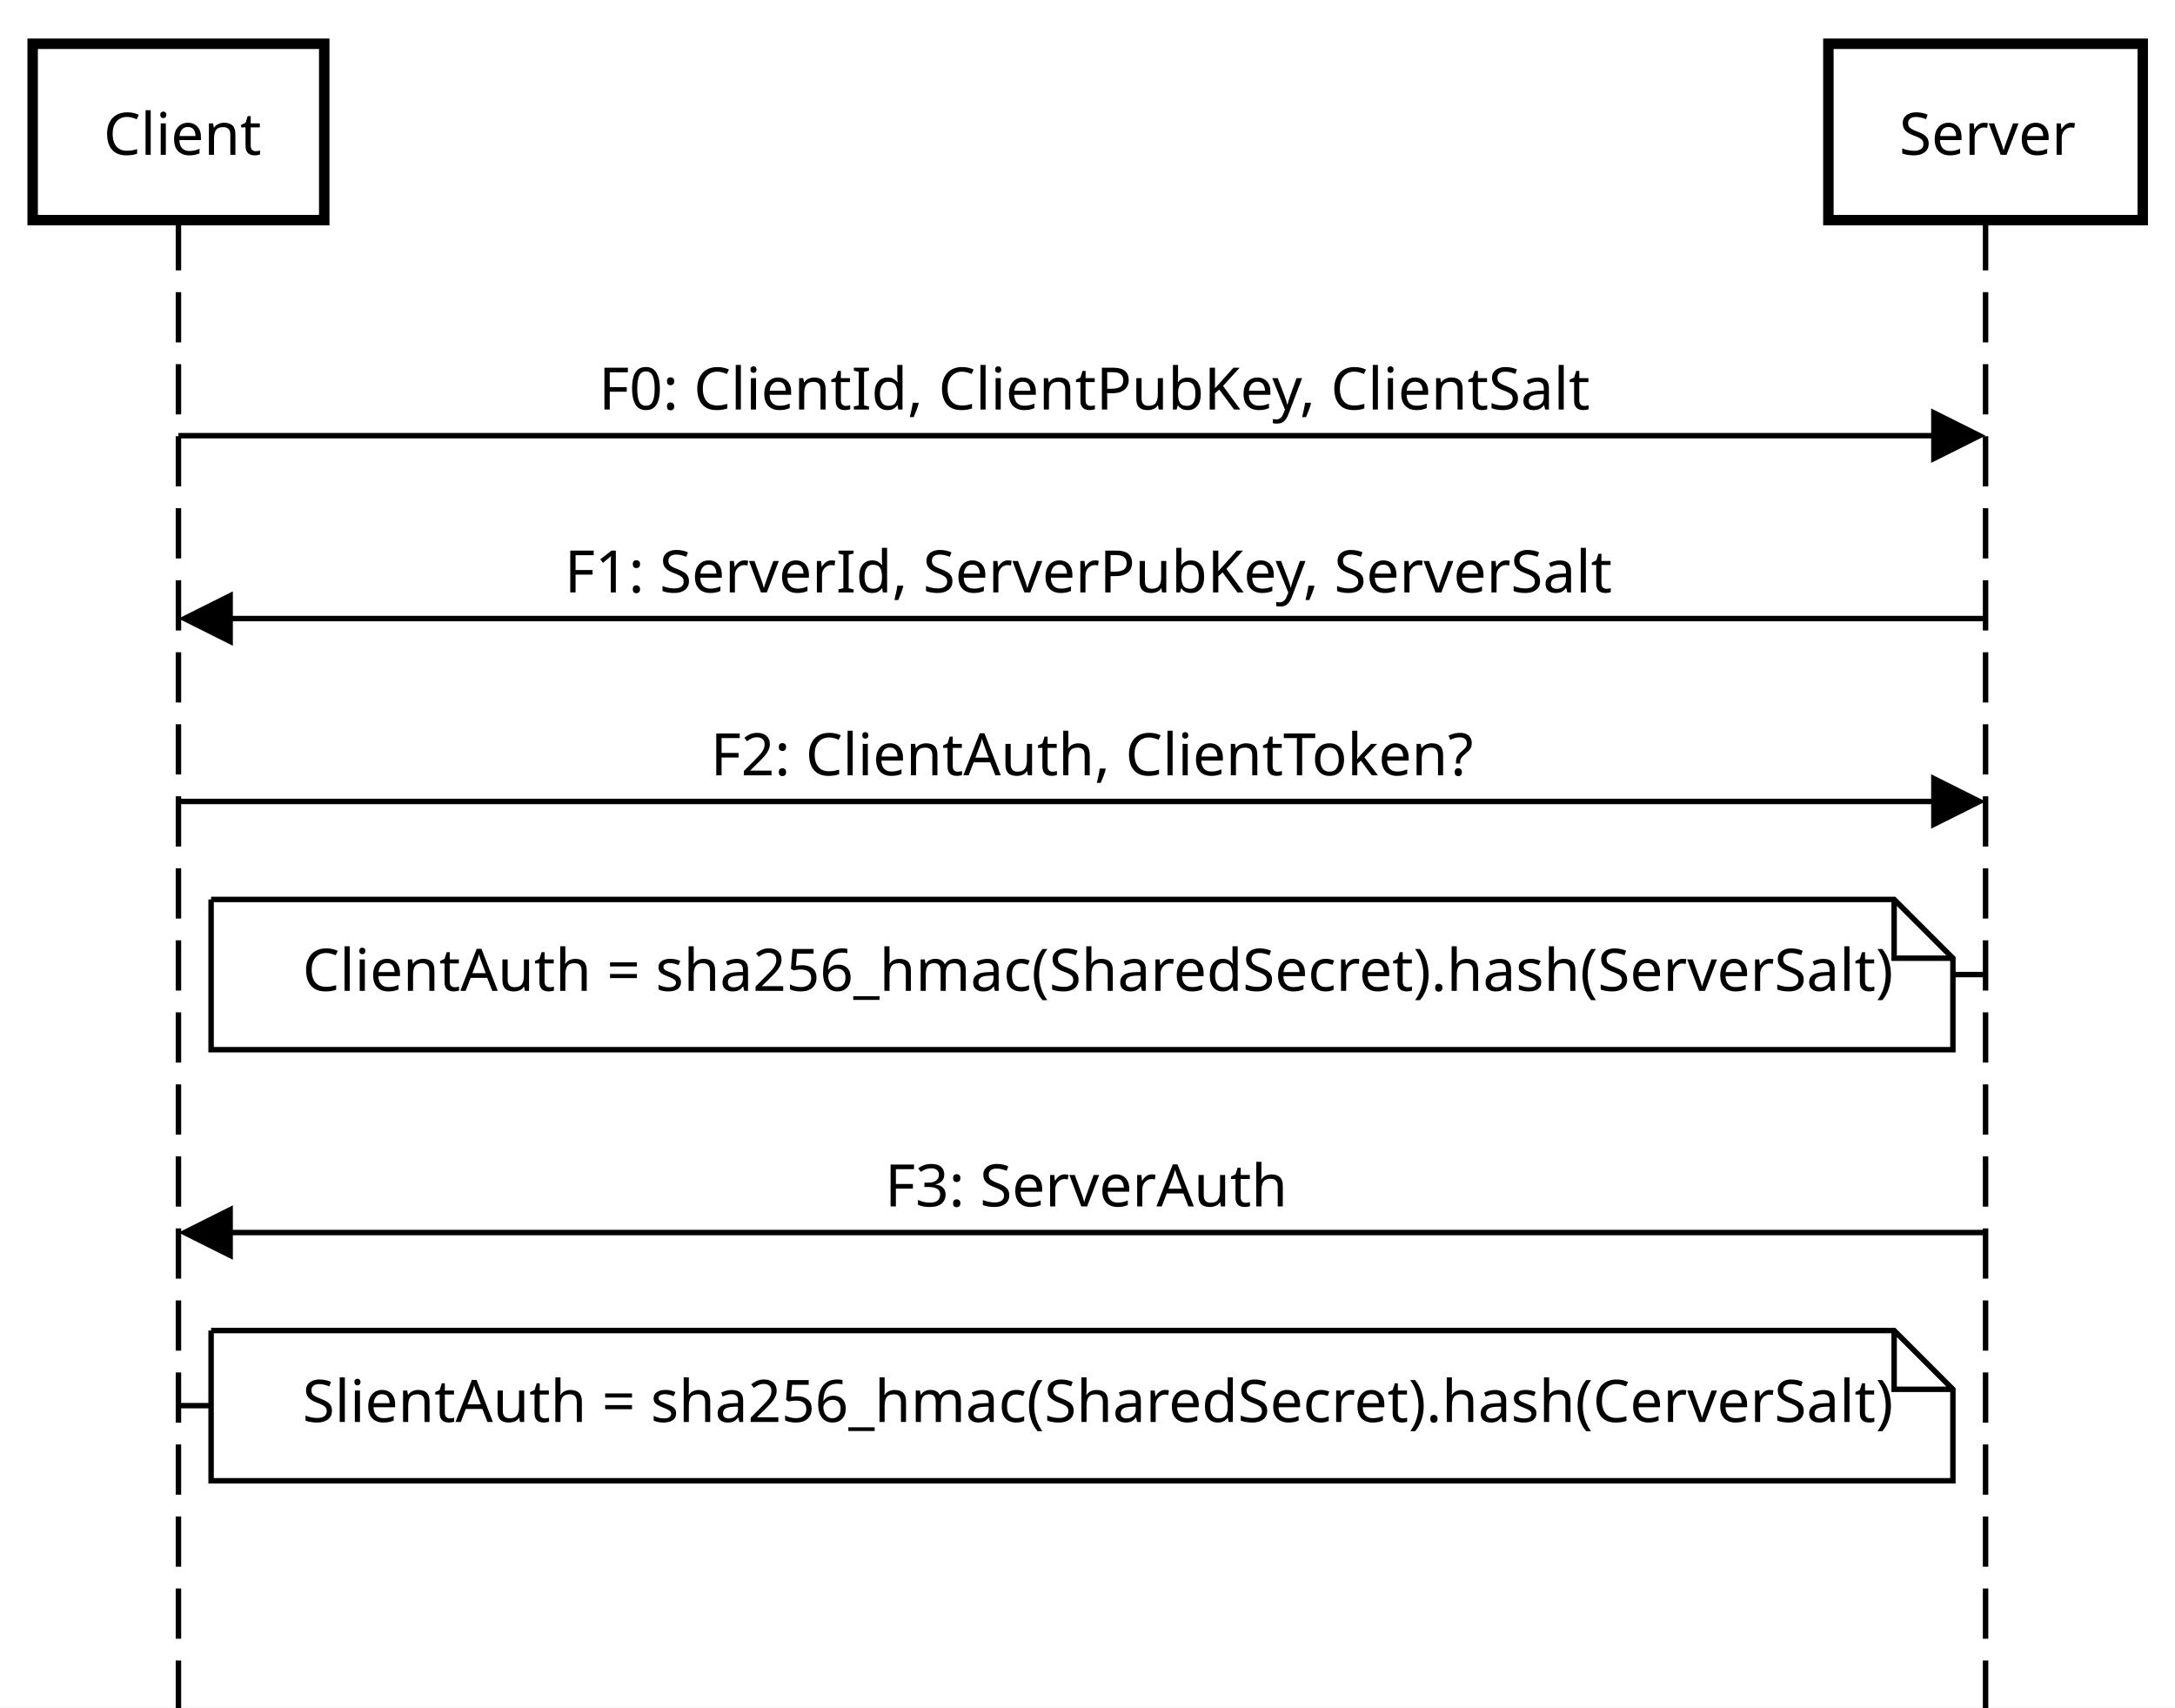
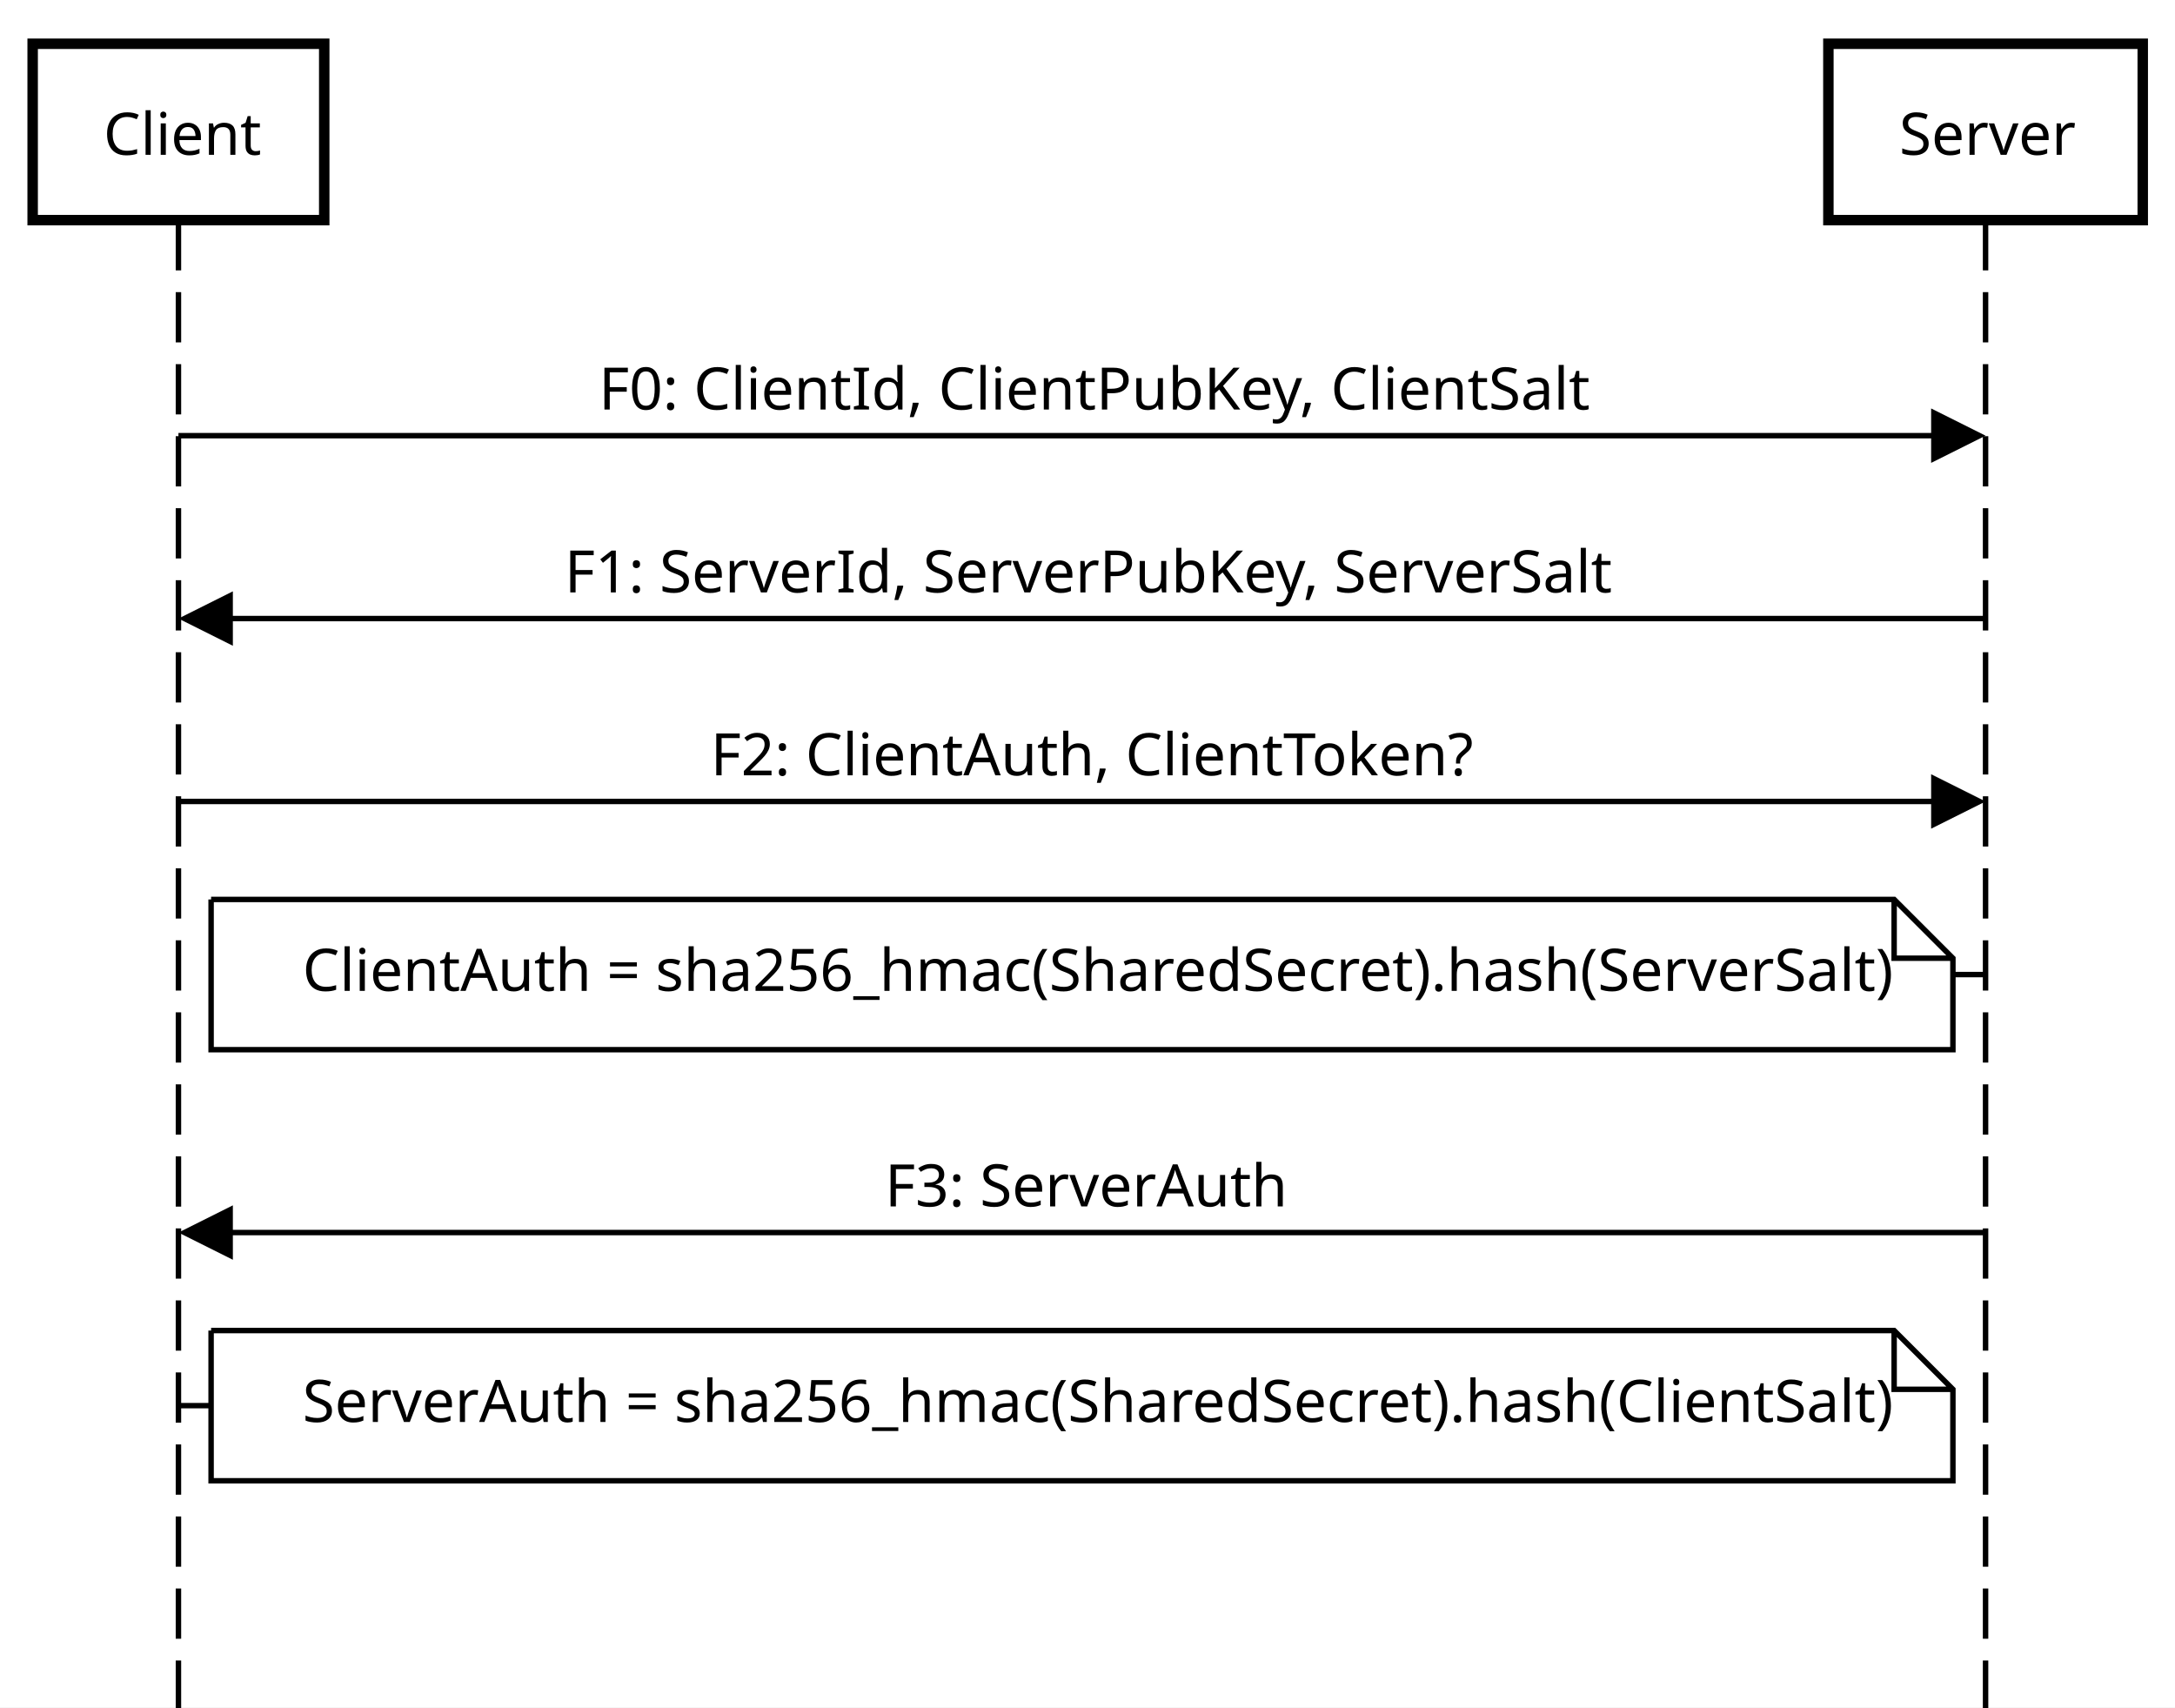
<svg xmlns="http://www.w3.org/2000/svg" version="1.1" width="544" height="427">
  <defs />
  <g>
    <g />
    <g />
    <g />
    <g />
    <g />
    <g />
    <g>
      <rect fill="white" stroke="none" x="0" y="0" width="544" height="427" />
    </g>
    <g />
    <g>
      <path fill="none" stroke="black" paint-order="fill stroke markers" d=" M 44.631 55.05 L 44.631 427.492" stroke-miterlimit="10" stroke-width="1.361" stroke-dasharray="12.566,5.445" />
      <path fill="none" stroke="black" paint-order="fill stroke markers" d=" M 496.619 55.05 L 496.619 427.492" stroke-miterlimit="10" stroke-width="1.361" stroke-dasharray="12.566,5.445" />
    </g>
    <g>
      <path fill="none" stroke="none" />
      <g>
        <path fill="white" stroke="black" paint-order="fill stroke markers" d=" M 8.168 10.945 L 81.095 10.945 L 81.095 55.05 L 8.168 55.05 L 8.168 10.945 Z" stroke-miterlimit="10" stroke-width="2.614" stroke-dasharray="" />
      </g>
      <g>
        <g />
        <text fill="black" stroke="none" font-family="sans-serif" font-size="11pt" font-style="normal" font-weight="normal" text-decoration="normal" x="25.891" y="38.714" text-anchor="start" dominant-baseline="alphabetic">Client</text>
      </g>
      <path fill="none" stroke="none" />
      <g>
        <path fill="white" stroke="black" paint-order="fill stroke markers" d=" M 457.306 10.945 L 535.932 10.945 L 535.932 55.05 L 457.306 55.05 L 457.306 10.945 Z" stroke-miterlimit="10" stroke-width="2.614" stroke-dasharray="" />
      </g>
      <g>
        <g />
        <text fill="black" stroke="none" font-family="sans-serif" font-size="11pt" font-style="normal" font-weight="normal" text-decoration="normal" x="475.03" y="38.714" text-anchor="start" dominant-baseline="alphabetic">Server</text>
      </g>
    </g>
    <g>
      <g>
        <g>
          <rect fill="white" stroke="none" x="147.309" y="87.72" width="246.633" height="21.236" />
        </g>
        <text fill="black" stroke="none" font-family="sans-serif" font-size="11pt" font-style="normal" font-weight="normal" text-decoration="normal" x="149.759" y="102.422" text-anchor="start" dominant-baseline="alphabetic">F0: ClientId, ClientPubKey, ClientSalt</text>
      </g>
      <g>
        <path fill="none" stroke="black" paint-order="fill stroke markers" d=" M 44.631 108.956 L 493.897 108.956" stroke-miterlimit="10" stroke-width="1.361" stroke-dasharray="" />
-         <g transform="translate(496.6192,108.9558) translate(-496.6192,-108.9558)">
+         <g transform="translate(496.6191,108.9558) translate(-496.6191,-108.9558)">
          <path fill="black" stroke="none" paint-order="stroke fill markers" d=" M 483.006 102.149 L 496.619 108.956 L 483.006 115.762 Z" />
        </g>
      </g>
      <g>
        <g>
          <rect fill="white" stroke="none" x="138.762" y="133.459" width="263.726" height="21.236" />
        </g>
        <text fill="black" stroke="none" font-family="sans-serif" font-size="11pt" font-style="normal" font-weight="normal" text-decoration="normal" x="141.212" y="148.16" text-anchor="start" dominant-baseline="alphabetic">F1: ServerId, ServerPubKey, ServerSalt</text>
      </g>
      <g>
        <path fill="none" stroke="black" paint-order="fill stroke markers" d=" M 496.619 154.694 L 47.354 154.694" stroke-miterlimit="10" stroke-width="1.361" stroke-dasharray="" />
        <g transform="translate(44.63145,154.6944) translate(-44.63145,-154.6944)">
          <path fill="black" stroke="none" paint-order="stroke fill markers" d=" M 58.244 147.888 L 44.631 154.694 L 58.244 161.501 Z" />
        </g>
      </g>
      <g>
        <g>
          <rect fill="white" stroke="none" x="175.28" y="179.197" width="190.692" height="21.236" />
        </g>
        <text fill="black" stroke="none" font-family="sans-serif" font-size="11pt" font-style="normal" font-weight="normal" text-decoration="normal" x="177.73" y="193.899" text-anchor="start" dominant-baseline="alphabetic">F2: ClientAuth, ClientToken?</text>
      </g>
      <g>
        <path fill="none" stroke="black" paint-order="fill stroke markers" d=" M 44.631 200.433 L 493.897 200.433" stroke-miterlimit="10" stroke-width="1.361" stroke-dasharray="" />
-         <g transform="translate(496.6192,200.4329) translate(-496.6192,-200.4329)">
+         <g transform="translate(496.6191,200.4329) translate(-496.6191,-200.4329)">
          <path fill="black" stroke="none" paint-order="stroke fill markers" d=" M 483.006 193.627 L 496.619 200.433 L 483.006 207.239 Z" />
        </g>
      </g>
      <path fill="white" stroke="black" paint-order="fill stroke markers" d=" M 496.619 243.721 L 488.452 243.721 M 52.799 224.936 L 473.75 224.936 L 488.452 239.637 L 488.452 262.507 L 52.799 262.507 L 52.799 224.936 M 473.75 224.936 L 473.75 239.637 L 488.452 239.637" stroke-miterlimit="10" stroke-width="1.361" stroke-dasharray="" />
      <g>
        <text fill="black" stroke="none" font-family="sans-serif" font-size="11pt" font-style="normal" font-weight="normal" text-decoration="normal" x="75.668" y="247.805" text-anchor="start" dominant-baseline="alphabetic">ClientAuth = sha256_hmac(SharedSecret).hash(ServerSalt)</text>
      </g>
      <g>
        <g>
          <rect fill="white" stroke="none" x="218.88" y="287.01" width="103.49" height="21.236" />
        </g>
        <text fill="black" stroke="none" font-family="sans-serif" font-size="11pt" font-style="normal" font-weight="normal" text-decoration="normal" x="221.33" y="301.711" text-anchor="start" dominant-baseline="alphabetic">F3: ServerAuth</text>
      </g>
      <g>
        <path fill="none" stroke="black" paint-order="fill stroke markers" d=" M 496.619 308.245 L 47.354 308.245" stroke-miterlimit="10" stroke-width="1.361" stroke-dasharray="" />
        <g transform="translate(44.63145,308.2453) translate(-44.63145,-308.2453)">
          <path fill="black" stroke="none" paint-order="stroke fill markers" d=" M 58.244 301.439 L 44.631 308.245 L 58.244 315.052 Z" />
        </g>
      </g>
-       <path fill="white" stroke="black" paint-order="fill stroke markers" d=" M 44.631 351.534 L 52.799 351.534 M 52.799 332.748 L 473.75 332.748 L 488.452 347.45 L 488.452 370.319 L 52.799 370.319 L 52.799 332.748 M 473.75 332.748 L 473.75 347.45 L 488.452 347.45" stroke-miterlimit="10" stroke-width="1.361" stroke-dasharray="" />
+       <path fill="white" stroke="black" paint-order="fill stroke markers" d=" M 44.631 351.534 L 52.799 351.534 M 52.799 332.748 L 473.75 332.748 L 488.451 347.45 L 488.451 370.319 L 52.799 370.319 L 52.799 332.748 M 473.75 332.748 L 473.75 347.45 L 488.451 347.45" stroke-miterlimit="10" stroke-width="1.361" stroke-dasharray="" />
      <g>
-         <text fill="black" stroke="none" font-family="sans-serif" font-size="11pt" font-style="normal" font-weight="normal" text-decoration="normal" x="75.668" y="355.617" text-anchor="start" dominant-baseline="alphabetic">SlientAuth = sha256_hmac(SharedSecret).hash(CerverSalt)</text>
+         <text fill="black" stroke="none" font-family="sans-serif" font-size="11pt" font-style="normal" font-weight="normal" text-decoration="normal" x="75.668" y="355.617" text-anchor="start" dominant-baseline="alphabetic">ServerAuth = sha256_hmac(SharedSecret).hash(ClientSalt)</text>
      </g>
    </g>
    <g />
    <g />
  </g>
</svg>
